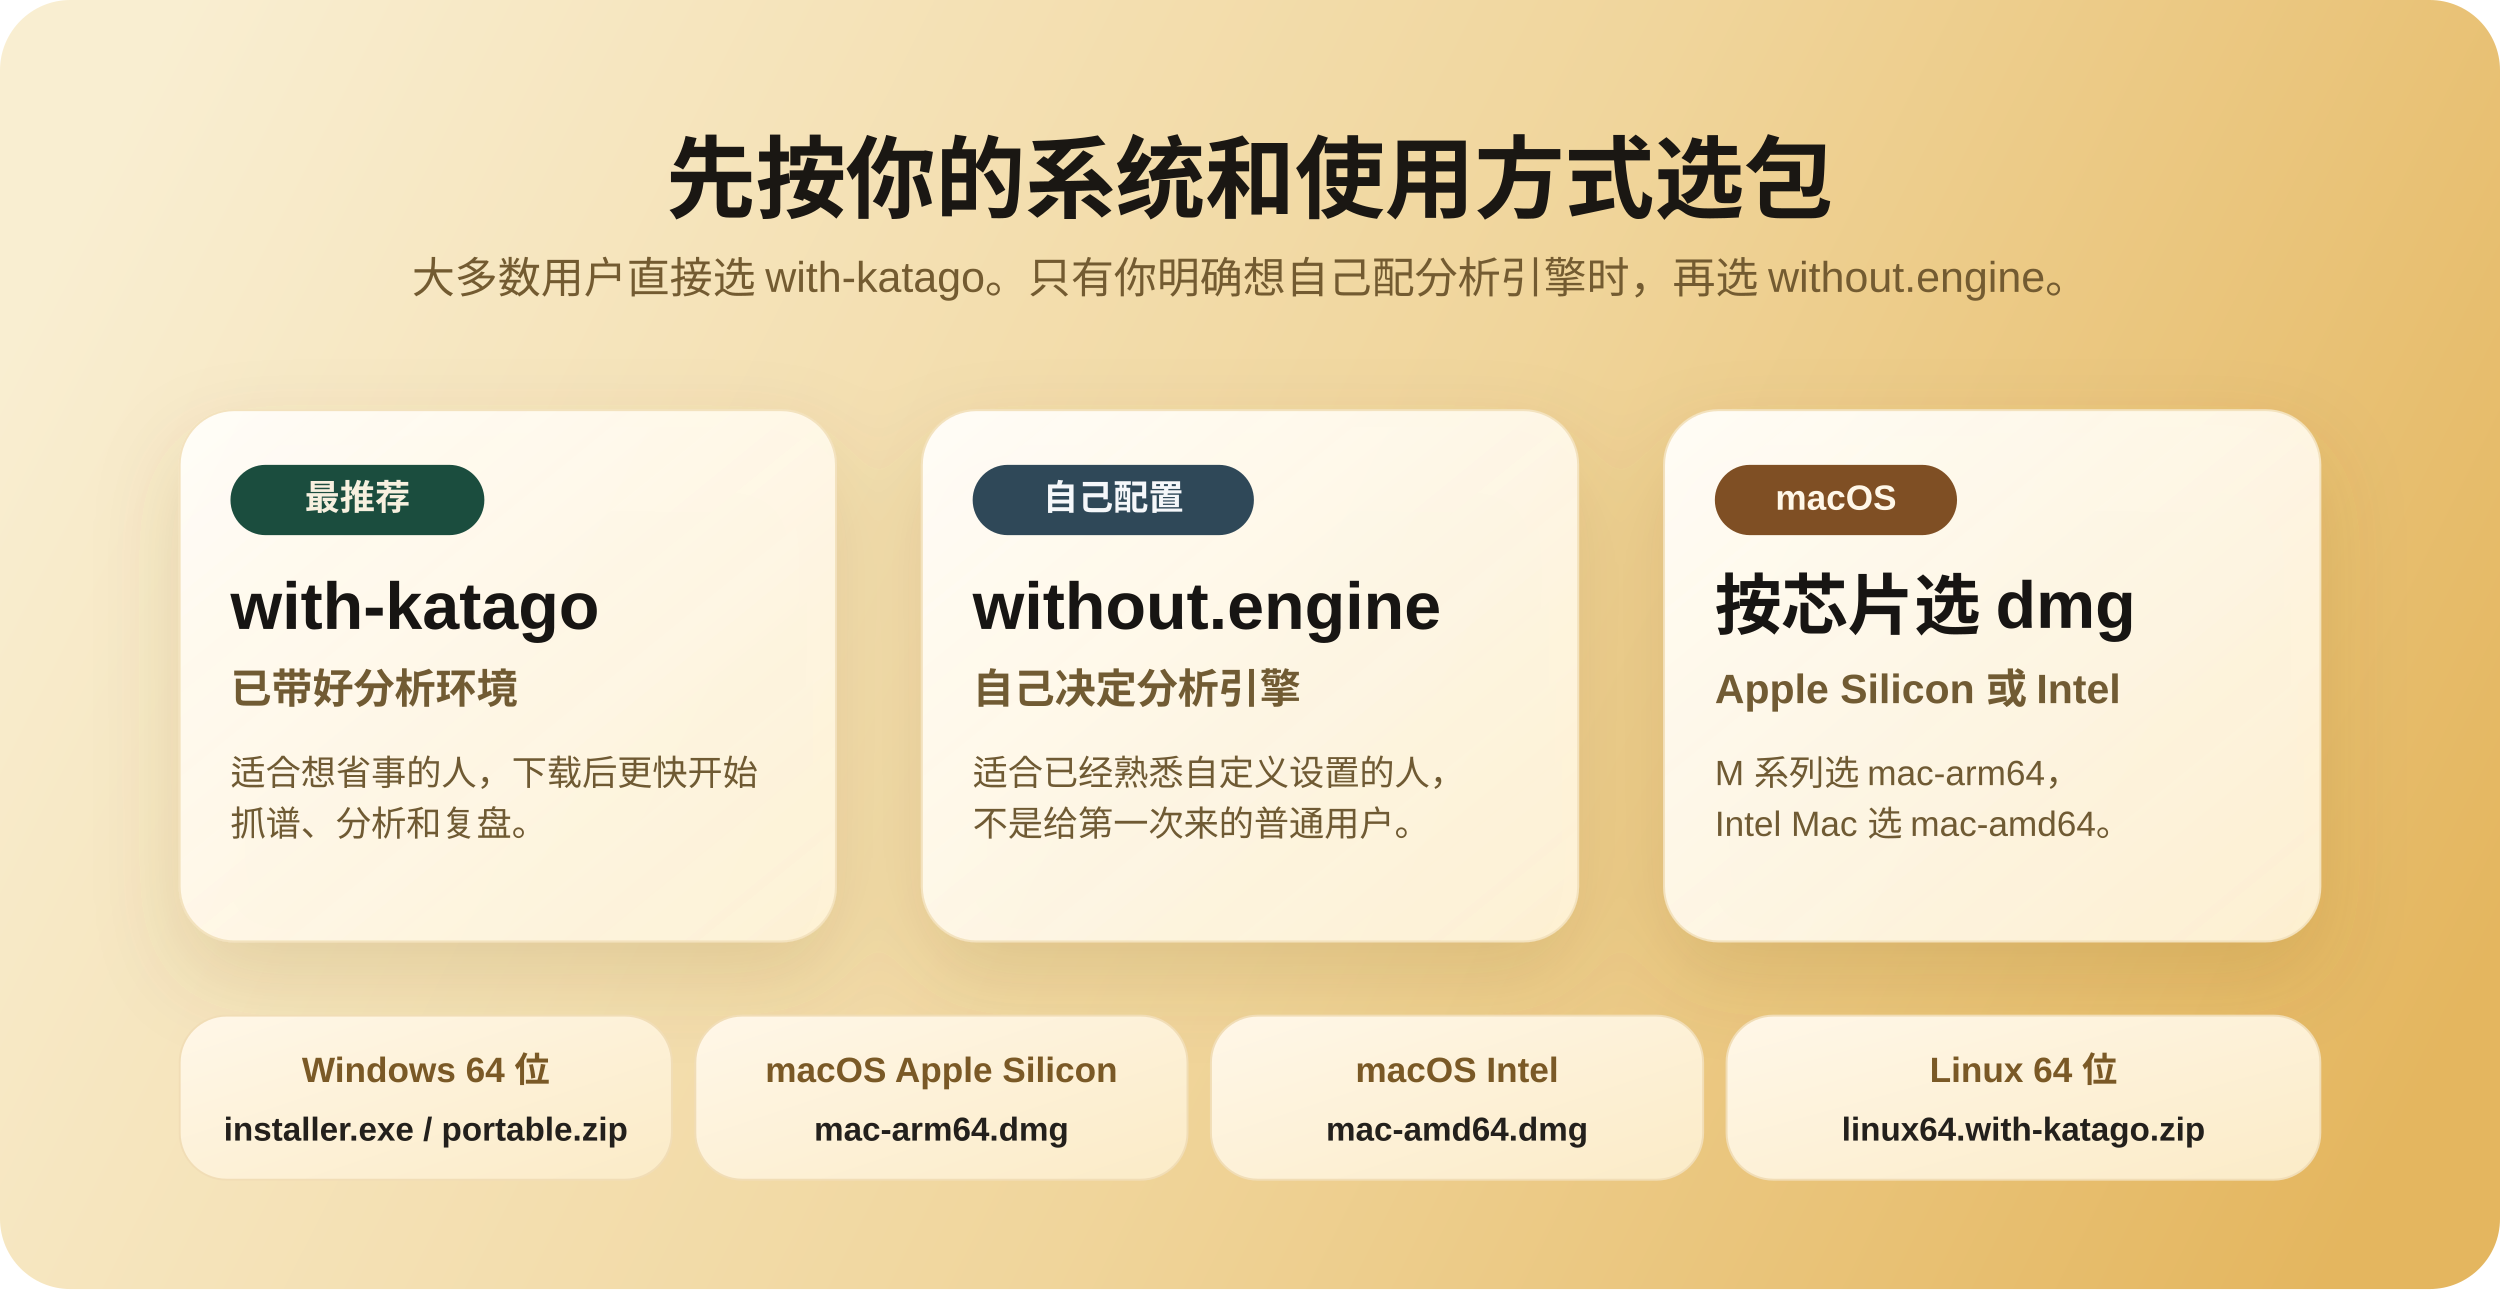
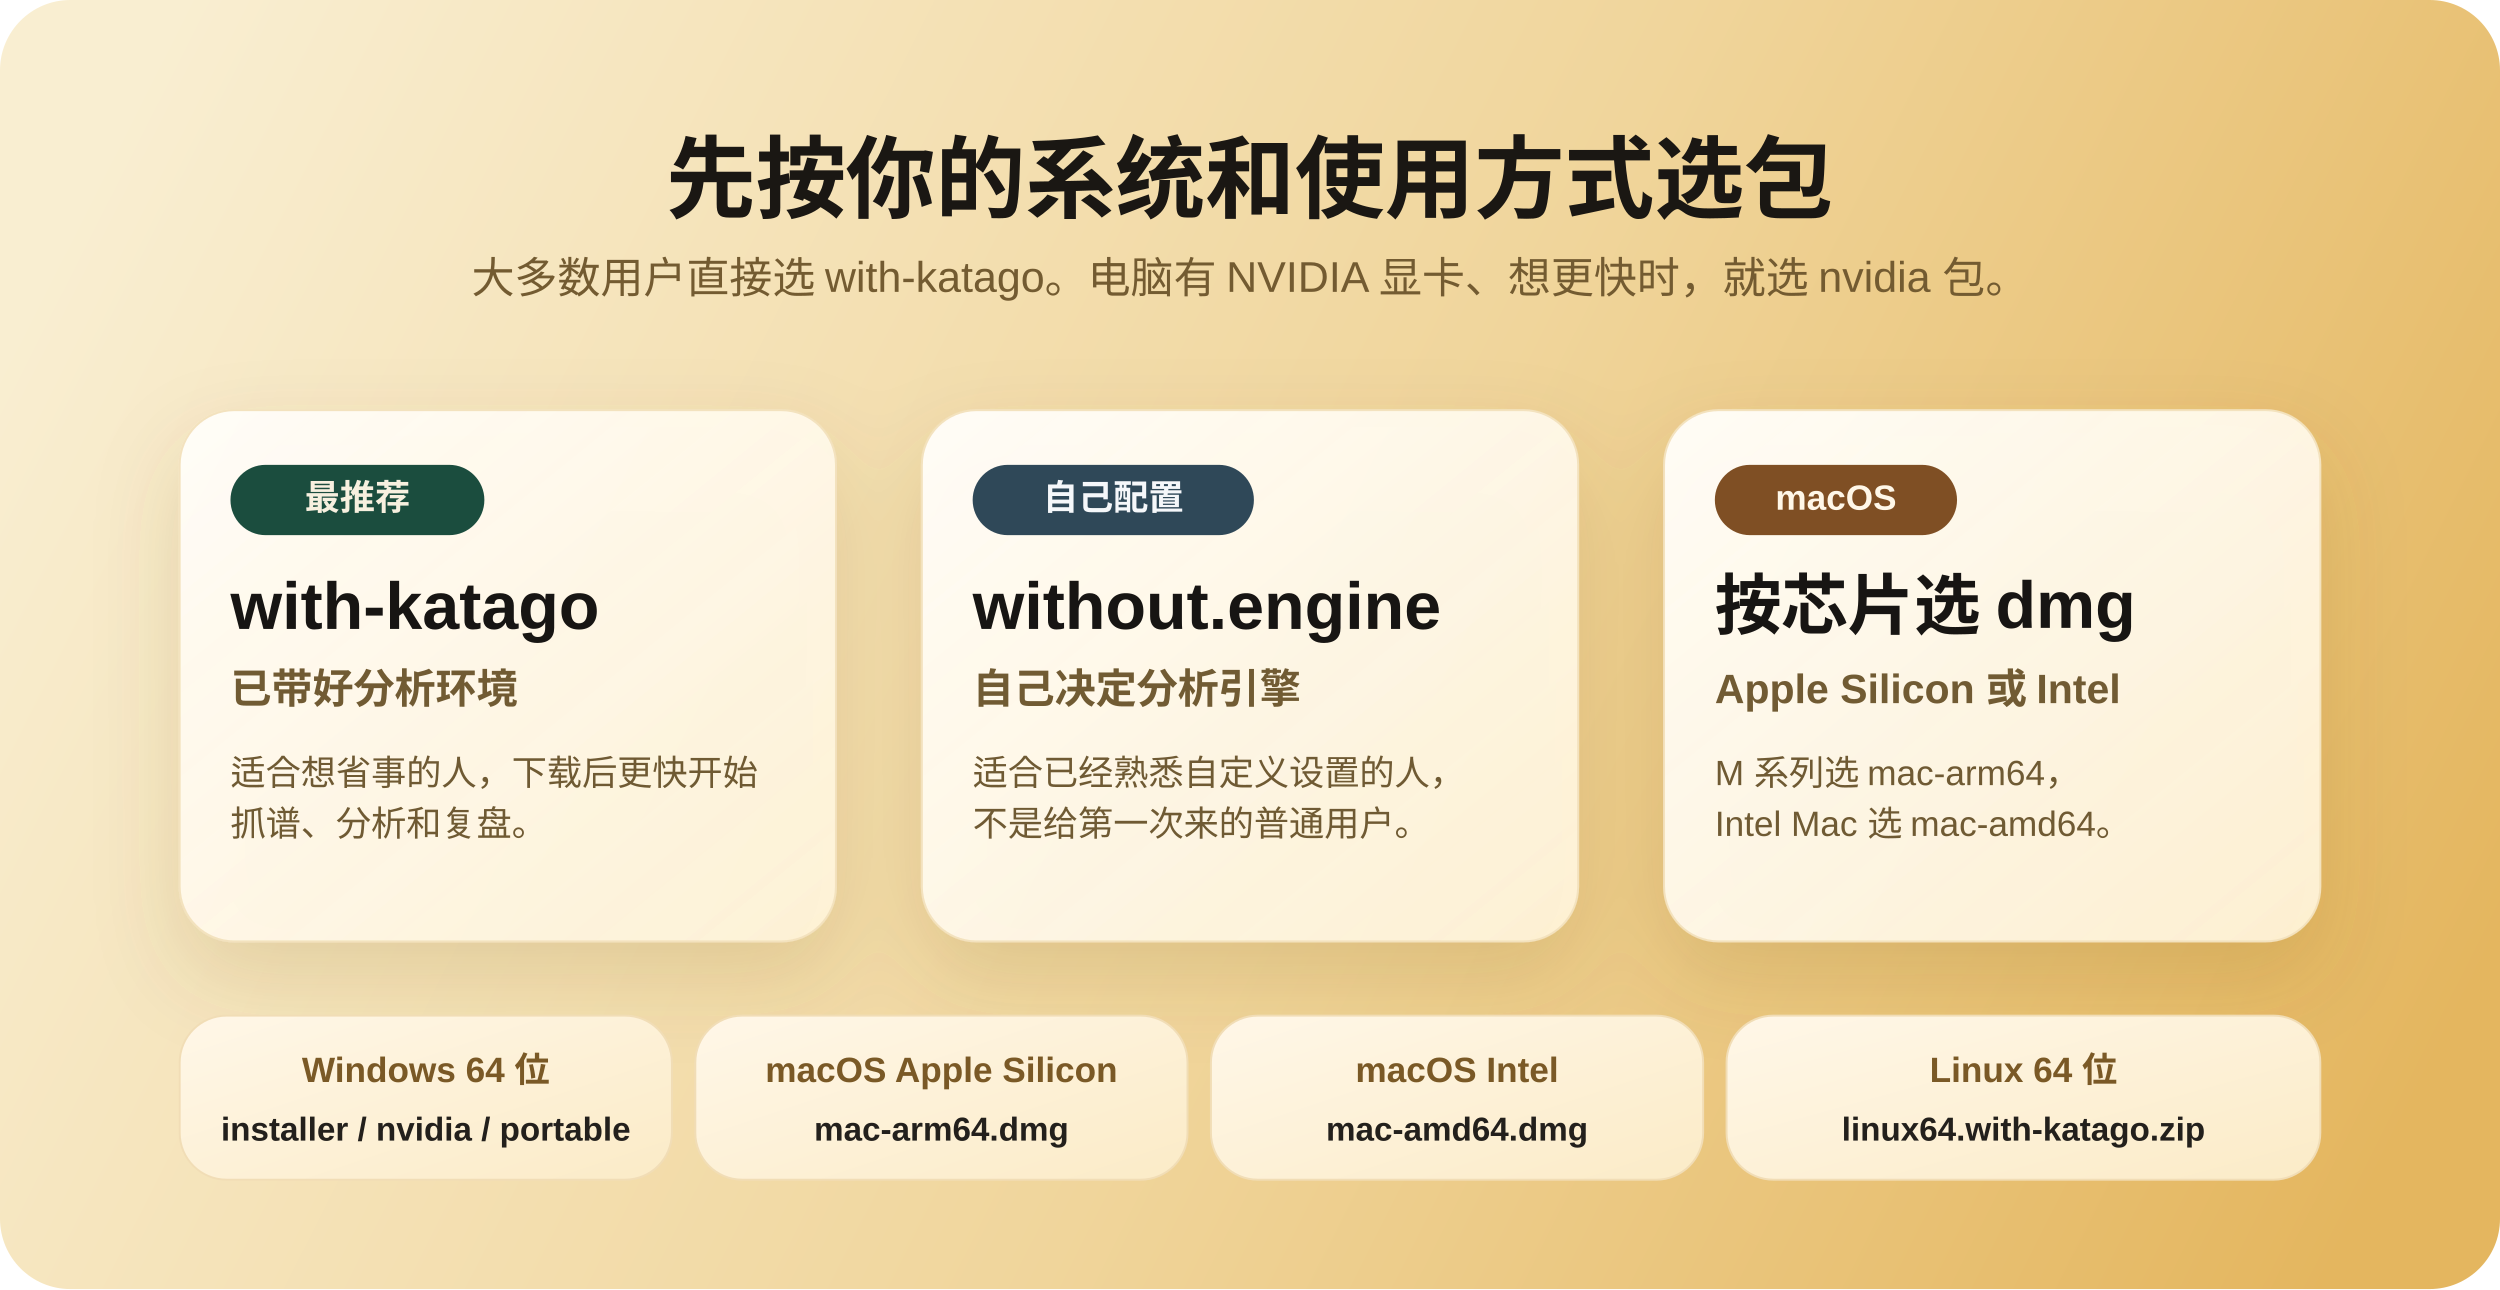
<svg xmlns="http://www.w3.org/2000/svg" width="1280" height="660" viewBox="0 0 1280 660" fill="none">
  <defs>
    <linearGradient id="bg" x1="70" y1="44" x2="1210" y2="620" gradientUnits="userSpaceOnUse">
      <stop stop-color="#F9EED1" />
      <stop offset="0.54" stop-color="#F0D59B" />
      <stop offset="1" stop-color="#E4B65F" />
    </linearGradient>
    <linearGradient id="panel" x1="0" y1="0" x2="1" y2="1">
      <stop stop-color="#FFFDF8" stop-opacity="0.98" />
      <stop offset="1" stop-color="#FFF3D8" stop-opacity="0.93" />
    </linearGradient>
    <linearGradient id="platform" x1="0" y1="0" x2="1" y2="1">
      <stop stop-color="#FFF7E8" />
      <stop offset="1" stop-color="#FBEBC7" />
    </linearGradient>
    <filter id="shadow" x="0" y="0" width="1280" height="660" filterUnits="userSpaceOnUse" color-interpolation-filters="sRGB">
      <feDropShadow dx="0" dy="18" stdDeviation="22" flood-color="#6D4B16" flood-opacity="0.15" />
    </filter>
  </defs>
  <rect width="1280" height="660" rx="36" fill="url(#bg)" />
  <text x="640" y="108" text-anchor="middle" font-family="PingFang SC, Hiragino Sans GB, Microsoft YaHei, Segoe UI, Arial, sans-serif" font-size="46" font-weight="800" fill="#1A1713">先按你的系统和使用方式选包</text>
-   <text x="640" y="150" text-anchor="middle" font-family="PingFang SC, Hiragino Sans GB, Microsoft YaHei, Segoe UI, Arial, sans-serif" font-size="22" font-weight="500" fill="#735B31">大多数用户直接选 with-katago。只有你明确想自己配分析引擎时，再选 without.engine。</text>
+   <text x="640" y="150" text-anchor="middle" font-family="PingFang SC, Hiragino Sans GB, Microsoft YaHei, Segoe UI, Arial, sans-serif" font-size="22" font-weight="500" fill="#735B31">大多数用户直接选 with-katago。电脑有 NVIDIA 显卡、想更快时，就选 nvidia 包。</text>
  <g filter="url(#shadow)">
    <rect x="92" y="210" width="336" height="272" rx="28" fill="url(#panel)" stroke="#F3E2BE" />
    <rect x="472" y="210" width="336" height="272" rx="28" fill="url(#panel)" stroke="#F3E2BE" />
    <rect x="852" y="210" width="336" height="272" rx="28" fill="url(#panel)" stroke="#F3E2BE" />
  </g>
  <rect x="118" y="238" width="130" height="36" rx="18" fill="#1B4D3E" />
  <text x="183" y="261" text-anchor="middle" font-family="PingFang SC, Hiragino Sans GB, Microsoft YaHei, Segoe UI, Arial, sans-serif" font-size="18" font-weight="700" fill="#F7F0DF">最推荐</text>
  <text x="118" y="322" font-family="Avenir Next, Segoe UI, Arial, sans-serif" font-size="34" font-weight="800" fill="#171513">with-katago</text>
  <text x="118" y="360" font-family="PingFang SC, Hiragino Sans GB, Microsoft YaHei, Segoe UI, Arial, sans-serif" font-size="21" font-weight="700" fill="#715B33">已带好分析环境</text>
  <text x="118" y="402" font-family="PingFang SC, Hiragino Sans GB, Microsoft YaHei, Segoe UI, Arial, sans-serif" font-size="18" font-weight="500" fill="#6F5A33">适合想省事的人，下载后更快开始</text>
  <text x="118" y="428" font-family="PingFang SC, Hiragino Sans GB, Microsoft YaHei, Segoe UI, Arial, sans-serif" font-size="18" font-weight="500" fill="#6F5A33">抓谱、分析和复盘。</text>
  <rect x="498" y="238" width="144" height="36" rx="18" fill="#2F4858" />
  <text x="570" y="261" text-anchor="middle" font-family="PingFang SC, Hiragino Sans GB, Microsoft YaHei, Segoe UI, Arial, sans-serif" font-size="18" font-weight="700" fill="#F5F7FA">自己配置</text>
  <text x="498" y="322" font-family="Avenir Next, Segoe UI, Arial, sans-serif" font-size="34" font-weight="800" fill="#171513">without.engine</text>
  <text x="498" y="360" font-family="PingFang SC, Hiragino Sans GB, Microsoft YaHei, Segoe UI, Arial, sans-serif" font-size="21" font-weight="700" fill="#715B33">自己决定分析引擎</text>
  <text x="498" y="402" font-family="PingFang SC, Hiragino Sans GB, Microsoft YaHei, Segoe UI, Arial, sans-serif" font-size="18" font-weight="500" fill="#6F5A33">适合已经熟悉自定义设置的人，</text>
  <text x="498" y="428" font-family="PingFang SC, Hiragino Sans GB, Microsoft YaHei, Segoe UI, Arial, sans-serif" font-size="18" font-weight="500" fill="#6F5A33">不是给第一次来的普通用户。</text>
  <rect x="878" y="238" width="124" height="36" rx="18" fill="#7F4F24" />
  <text x="940" y="261" text-anchor="middle" font-family="PingFang SC, Hiragino Sans GB, Microsoft YaHei, Segoe UI, Arial, sans-serif" font-size="18" font-weight="700" fill="#FFF7E8">macOS</text>
  <text x="878" y="322" font-family="PingFang SC, Hiragino Sans GB, Microsoft YaHei, Segoe UI, Arial, sans-serif" font-size="34" font-weight="800" fill="#171513">按芯片选 dmg</text>
  <text x="878" y="360" font-family="PingFang SC, Hiragino Sans GB, Microsoft YaHei, Segoe UI, Arial, sans-serif" font-size="21" font-weight="700" fill="#715B33">Apple Silicon 或 Intel</text>
  <text x="878" y="402" font-family="PingFang SC, Hiragino Sans GB, Microsoft YaHei, Segoe UI, Arial, sans-serif" font-size="18" font-weight="500" fill="#6F5A33">M 系列选 mac-arm64，</text>
  <text x="878" y="428" font-family="PingFang SC, Hiragino Sans GB, Microsoft YaHei, Segoe UI, Arial, sans-serif" font-size="18" font-weight="500" fill="#6F5A33">Intel Mac 选 mac-amd64。</text>
  <g>
    <rect x="92" y="520" width="252" height="84" rx="24" fill="url(#platform)" stroke="#F1DDB6" />
    <rect x="356" y="520" width="252" height="84" rx="24" fill="url(#platform)" stroke="#F1DDB6" />
    <rect x="620" y="520" width="252" height="84" rx="24" fill="url(#platform)" stroke="#F1DDB6" />
    <rect x="884" y="520" width="304" height="84" rx="24" fill="url(#platform)" stroke="#F1DDB6" />
    <text x="218" y="554" text-anchor="middle" font-family="PingFang SC, Hiragino Sans GB, Microsoft YaHei, Segoe UI, Arial, sans-serif" font-size="18" font-weight="700" fill="#7A5926">Windows 64 位</text>
-     <text x="218" y="584" text-anchor="middle" font-family="Avenir Next, Segoe UI, Arial, sans-serif" font-size="17" font-weight="600" fill="#23201C">installer.exe / portable.zip</text>
+     <text x="218" y="584" text-anchor="middle" font-family="Avenir Next, Segoe UI, Arial, sans-serif" font-size="17" font-weight="600" fill="#23201C">installer / nvidia / portable</text>
    <text x="482" y="554" text-anchor="middle" font-family="PingFang SC, Hiragino Sans GB, Microsoft YaHei, Segoe UI, Arial, sans-serif" font-size="18" font-weight="700" fill="#7A5926">macOS Apple Silicon</text>
    <text x="482" y="584" text-anchor="middle" font-family="Avenir Next, Segoe UI, Arial, sans-serif" font-size="17" font-weight="600" fill="#23201C">mac-arm64.dmg</text>
    <text x="746" y="554" text-anchor="middle" font-family="PingFang SC, Hiragino Sans GB, Microsoft YaHei, Segoe UI, Arial, sans-serif" font-size="18" font-weight="700" fill="#7A5926">macOS Intel</text>
    <text x="746" y="584" text-anchor="middle" font-family="Avenir Next, Segoe UI, Arial, sans-serif" font-size="17" font-weight="600" fill="#23201C">mac-amd64.dmg</text>
    <text x="1036" y="554" text-anchor="middle" font-family="PingFang SC, Hiragino Sans GB, Microsoft YaHei, Segoe UI, Arial, sans-serif" font-size="18" font-weight="700" fill="#7A5926">Linux 64 位</text>
    <text x="1036" y="584" text-anchor="middle" font-family="Avenir Next, Segoe UI, Arial, sans-serif" font-size="17" font-weight="600" fill="#23201C">linux64.with-katago.zip</text>
  </g>
</svg>
